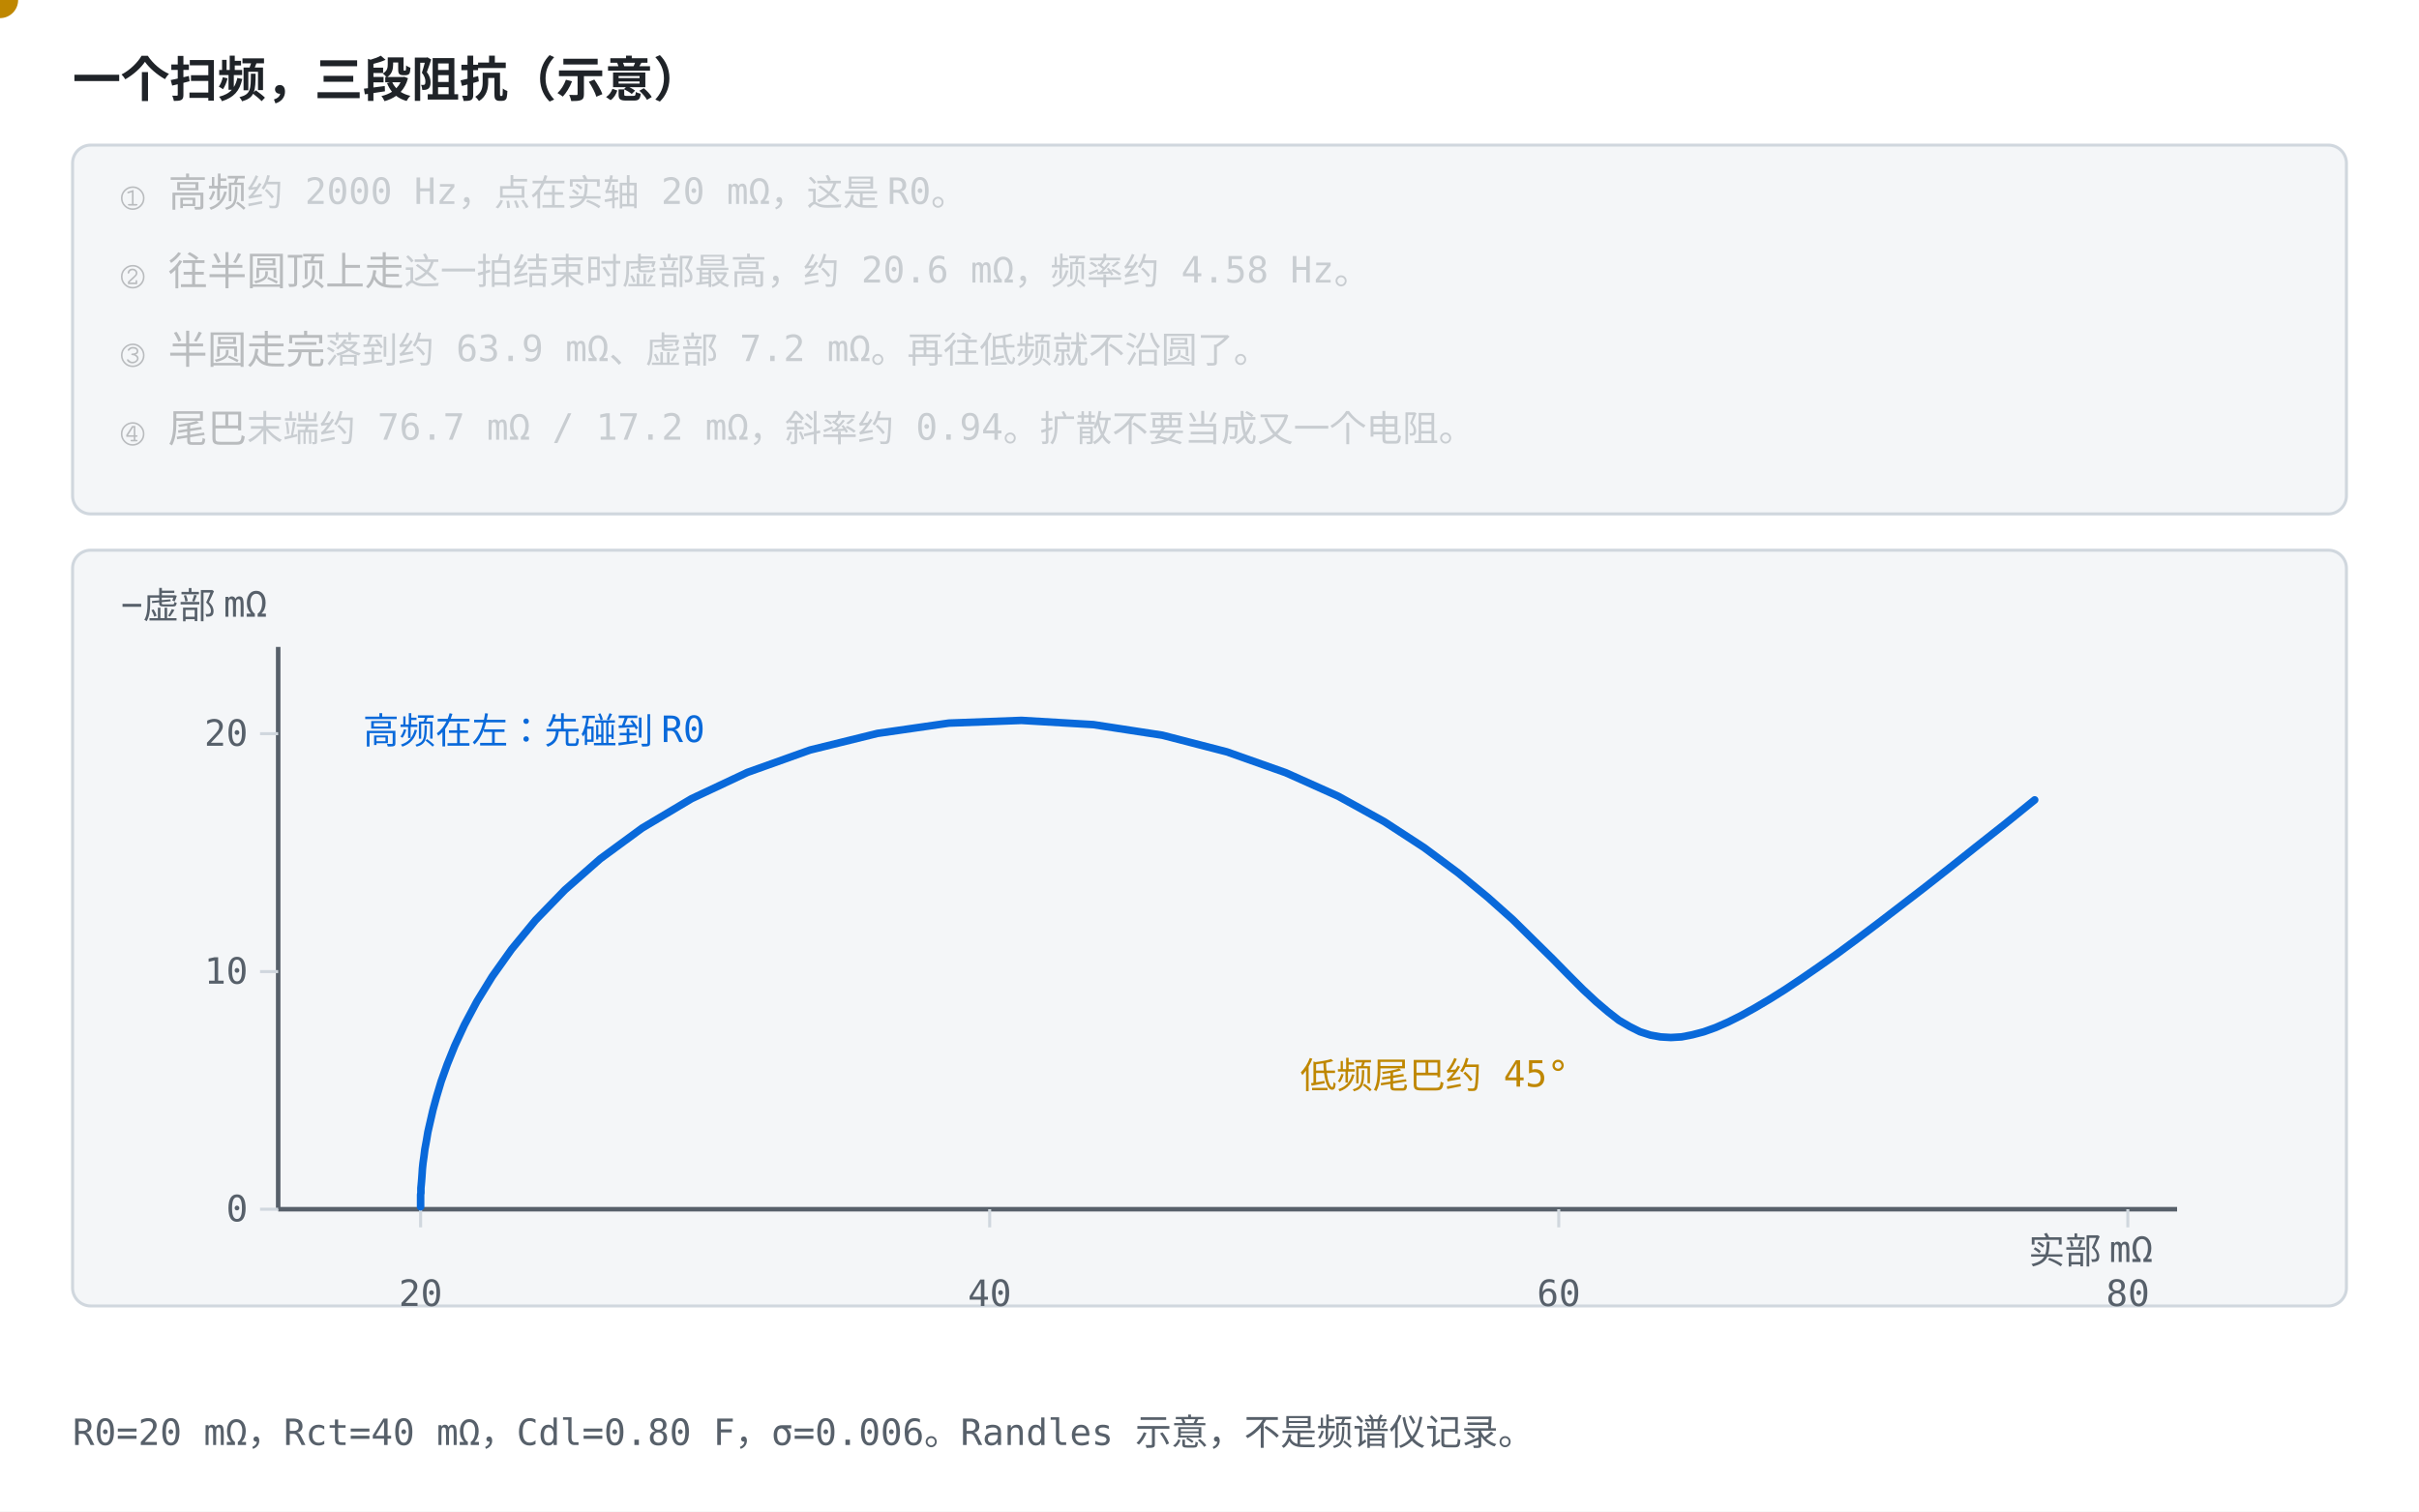
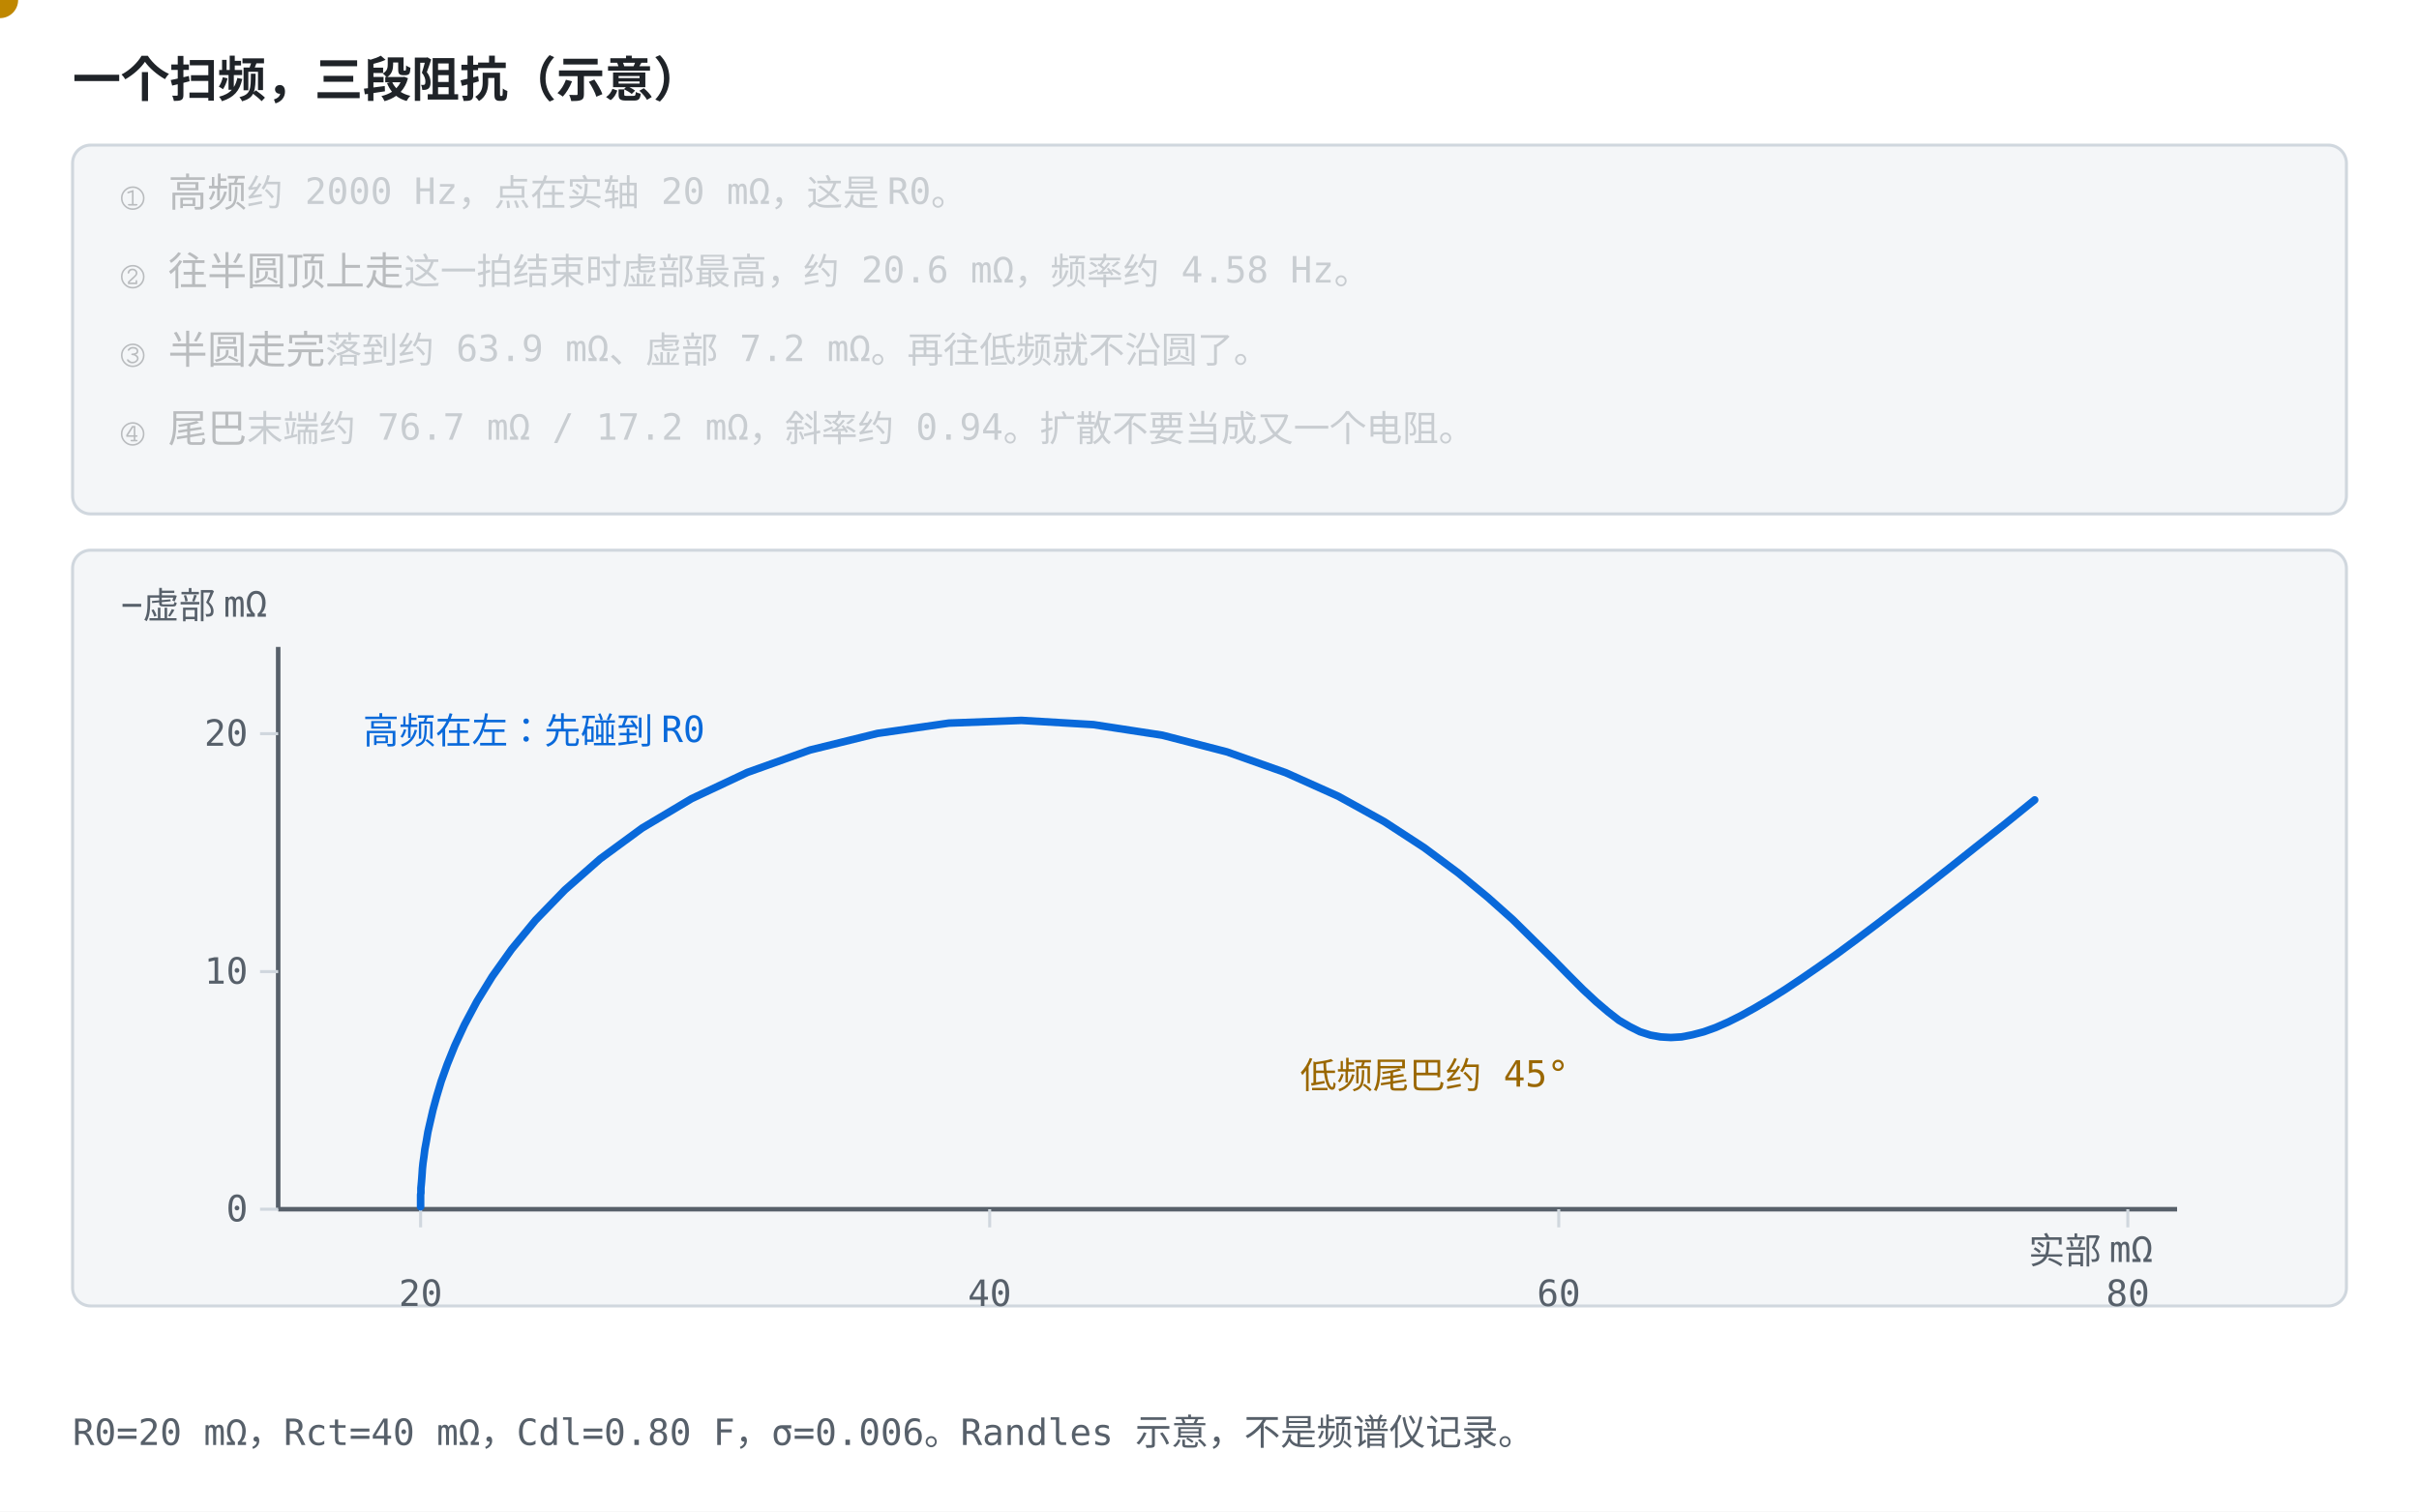
- <svg xmlns="http://www.w3.org/2000/svg" viewBox="0 0 800 500" font-family="ui-monospace, Consolas, monospace">
+ <svg xmlns="http://www.w3.org/2000/svg" role="img" viewBox="0 0 800 500" font-family="ui-monospace, Consolas, monospace">
  <style>
    .bg { fill: #ffffff; }
    .panel { fill: #f4f6f8; stroke: #d0d7de; }
    .axis { stroke: #57606a; stroke-width: 1.5; fill: none; }
    .grid { stroke: #d0d7de; stroke-width: 1; fill: none; }
    .txt { fill: #1f2328; font-size: 13px; }
    .small { fill: #57606a; font-size: 12px; }
    .title { fill: #1f2328; font-size: 16px; font-weight: bold; }
    .hi { fill: #0969da; }
    .warn { fill: #cf222e; }
    .ok { fill: #1a7f37; }
-     .gold { fill: #bf8700; }
+     .gold { fill: #9a6700; }
    .lineb { stroke: #0969da; stroke-width: 2.5; fill: none; }
    .liner { stroke: #cf222e; stroke-width: 2.5; fill: none; }
    .lineg { stroke: #1a7f37; stroke-width: 2.5; fill: none; }
    .liney { stroke: #bf8700; stroke-width: 2.2; fill: none; stroke-dasharray: 6 4; }
    .dotb { fill: #0969da; }
    .dotr { fill: #cf222e; }
    .dotg { fill: #1a7f37; }
    .doty { fill: #bf8700; }
    .boxb { fill: #ddf4ff; stroke: #0969da; }
    .boxr { fill: #ffebe9; stroke: #cf222e; }
    @media (prefers-color-scheme: dark) {
      .bg { fill: #0d1117; }
      .panel { fill: #161b22; stroke: #30363d; }
      .axis { stroke: #8b949e; }
      .grid { stroke: #30363d; }
      .txt { fill: #e6edf3; }
      .small { fill: #8b949e; }
      .title { fill: #e6edf3; }
      .hi { fill: #4493f8; }
      .warn { fill: #ff7b72; }
      .ok { fill: #3fb950; }
      .gold { fill: #d29922; }
      .lineb { stroke: #4493f8; }
      .liner { stroke: #ff7b72; }
      .lineg { stroke: #3fb950; }
      .liney { stroke: #d29922; }
      .dotb { fill: #4493f8; }
      .dotr { fill: #ff7b72; }
      .dotg { fill: #3fb950; }
      .doty { fill: #d29922; }
      .boxb { fill: #12233a; stroke: #4493f8; }
      .boxr { fill: #3d1214; stroke: #ff7b72; }
    }
  </style>
  <rect class="bg" width="800" height="500" />
  <text class="title" x="24" y="32">一个扫频，三段阻抗（示意）</text>
  <rect class="panel" x="24" y="48" width="752" height="122" rx="6" />
  <text class="txt" x="40" y="68" opacity="0.28">① 高频<tspan class="small">　约 2000 Hz，点在实轴 20 mΩ，这是 R0。</tspan>
    <animate attributeName="opacity" values="1;1;0.28;0.28;0.28;0.28;0.28;0.28" keyTimes="0;0.249;0.25;0.499;0.5;0.749;0.75;1" dur="12s" repeatCount="indefinite" />
  </text>
  <text class="txt" x="40" y="94" opacity="0.28">② 往半圆顶上走<tspan class="small">　这一拍结束时虚部最高，约 20.6 mΩ，频率约 4.58 Hz。</tspan>
    <animate attributeName="opacity" values="0.28;0.28;1;1;0.28;0.28;0.28;0.28" keyTimes="0;0.249;0.25;0.499;0.5;0.749;0.75;1" dur="12s" repeatCount="indefinite" />
  </text>
  <text class="txt" x="40" y="120" opacity="0.28">③ 半圆走完<tspan class="small">　落到约 63.9 mΩ、虚部 7.2 mΩ。再往低频就不沿圆了。</tspan>
    <animate attributeName="opacity" values="0.28;0.28;0.28;0.28;1;1;0.28;0.28" keyTimes="0;0.249;0.25;0.499;0.5;0.749;0.75;1" dur="12s" repeatCount="indefinite" />
  </text>
  <text class="txt" x="40" y="146" opacity="0.28">④ 尾巴<tspan class="small">　末端约 76.7 mΩ / 17.2 mΩ，斜率约 0.94。扩散不要当成又一个电阻。</tspan>
    <animate attributeName="opacity" values="0.28;0.28;0.28;0.28;0.28;0.28;1;1" keyTimes="0;0.249;0.25;0.499;0.5;0.749;0.75;1" dur="12s" repeatCount="indefinite" />
  </text>
  <rect class="panel" x="24" y="182" width="752" height="250" rx="6" />
  <text class="small" x="40" y="204">−虚部 mΩ</text>
  <line class="axis" x1="92.0" y1="214.0" x2="92.0" y2="400.0" />
  <line class="axis" x1="92.0" y1="400.0" x2="720.0" y2="400.0" />
  <text class="small" x="712.0" y="418" text-anchor="end">实部 mΩ</text>
  <line class="grid" x1="139.1" y1="400.0" x2="139.1" y2="406.0" />
  <text class="small" x="139.1" y="432" text-anchor="middle">20</text>
  <line class="grid" x1="327.3" y1="400.0" x2="327.3" y2="406.0" />
  <text class="small" x="327.3" y="432" text-anchor="middle">40</text>
  <line class="grid" x1="515.5" y1="400.0" x2="515.5" y2="406.0" />
  <text class="small" x="515.5" y="432" text-anchor="middle">60</text>
  <line class="grid" x1="703.7" y1="400.0" x2="703.7" y2="406.0" />
  <text class="small" x="703.7" y="432" text-anchor="middle">80</text>
  <line class="grid" x1="86.0" y1="400.0" x2="92.0" y2="400.0" />
  <text class="small" x="82.0" y="404.0" text-anchor="end">0</text>
  <line class="grid" x1="86.0" y1="321.4" x2="92.0" y2="321.4" />
  <text class="small" x="82.0" y="325.4" text-anchor="end">10</text>
  <line class="grid" x1="86.0" y1="242.7" x2="92.0" y2="242.7" />
  <text class="small" x="82.0" y="246.7" text-anchor="end">20</text>
  <polyline class="lineb" points="139.1,399.2 139.1,399.1 139.1,399.0 139.1,398.8 139.1,398.7 139.1,398.5 139.1,398.3 139.1,398.1 139.1,397.8 139.1,397.5 139.1,397.1 139.1,396.8 139.1,396.3 139.1,395.8 139.1,395.2 139.2,394.6 139.2,393.8 139.2,393.0 139.3,392.0 139.4,390.9 139.5,389.6 139.6,388.2 139.7,386.6 139.9,384.7 140.2,382.6 140.5,380.2 141.0,377.5 141.5,374.5 142.3,371.0 143.2,367.1 144.4,362.7 145.9,357.7 147.9,352.1 150.4,345.9 153.6,339.0 157.7,331.3 162.8,323.0 169.2,314.0 177.1,304.4 186.8,294.4 198.5,284.1 212.4,273.9 228.7,264.2 247.2,255.5 267.9,248.1 290.2,242.6 313.8,239.2 337.8,238.3 361.6,239.7 384.4,243.2 405.7,248.7 425.2,255.6 442.6,263.4 457.8,271.8 471.0,280.4 482.3,288.8 492.0,296.8 500.3,304.2 507.3,311.1 513.5,317.2 518.8,322.6 523.5,327.3 527.8,331.3 531.8,334.7 535.4,337.5 539.0,339.6 542.4,341.3 545.8,342.4 549.1,343.0 552.6,343.2 556.1,343.0 559.7,342.3 563.5,341.3 567.4,339.9 571.5,338.1 575.9,335.9 580.4,333.4 585.3,330.5 590.4,327.3 595.8,323.7 601.6,319.7 607.7,315.4 614.2,310.6 621.1,305.4 628.4,299.8 636.2,293.8 644.6,287.2 653.4,280.2 662.9,272.7 672.9,264.6" stroke-linejoin="round" stroke-linecap="round" />
  <text class="hi" x="120" y="246">高频在左：先碰到 R0</text>
  <text class="gold" x="430" y="360">低频尾巴约 45°</text>
  <circle class="doty" r="6">
    <animate attributeName="cx" values="139.1;139.1;139.1;139.5;141.5;153.6;198.5;337.8;442.6;507.3;535.4;552.6;571.5;595.8;628.4;672.9" keyTimes="0;0.071;0.143;0.214;0.286;0.357;0.429;0.5;0.562;0.625;0.688;0.75;0.812;0.875;0.938;1" dur="12s" repeatCount="indefinite" />
    <animate attributeName="cy" values="399.2;398.1;395.8;389.6;374.5;339.0;284.1;238.3;263.4;311.1;337.5;343.2;338.1;323.7;299.8;264.6" keyTimes="0;0.071;0.143;0.214;0.286;0.357;0.429;0.5;0.562;0.625;0.688;0.75;0.812;0.875;0.938;1" dur="12s" repeatCount="indefinite" />
  </circle>
  <text class="small" x="24" y="478">R0=20 mΩ，Rct=40 mΩ，Cdl=0.80 F，σ=0.006。Randles 示意，不是频谱仪记录。</text>
</svg>
